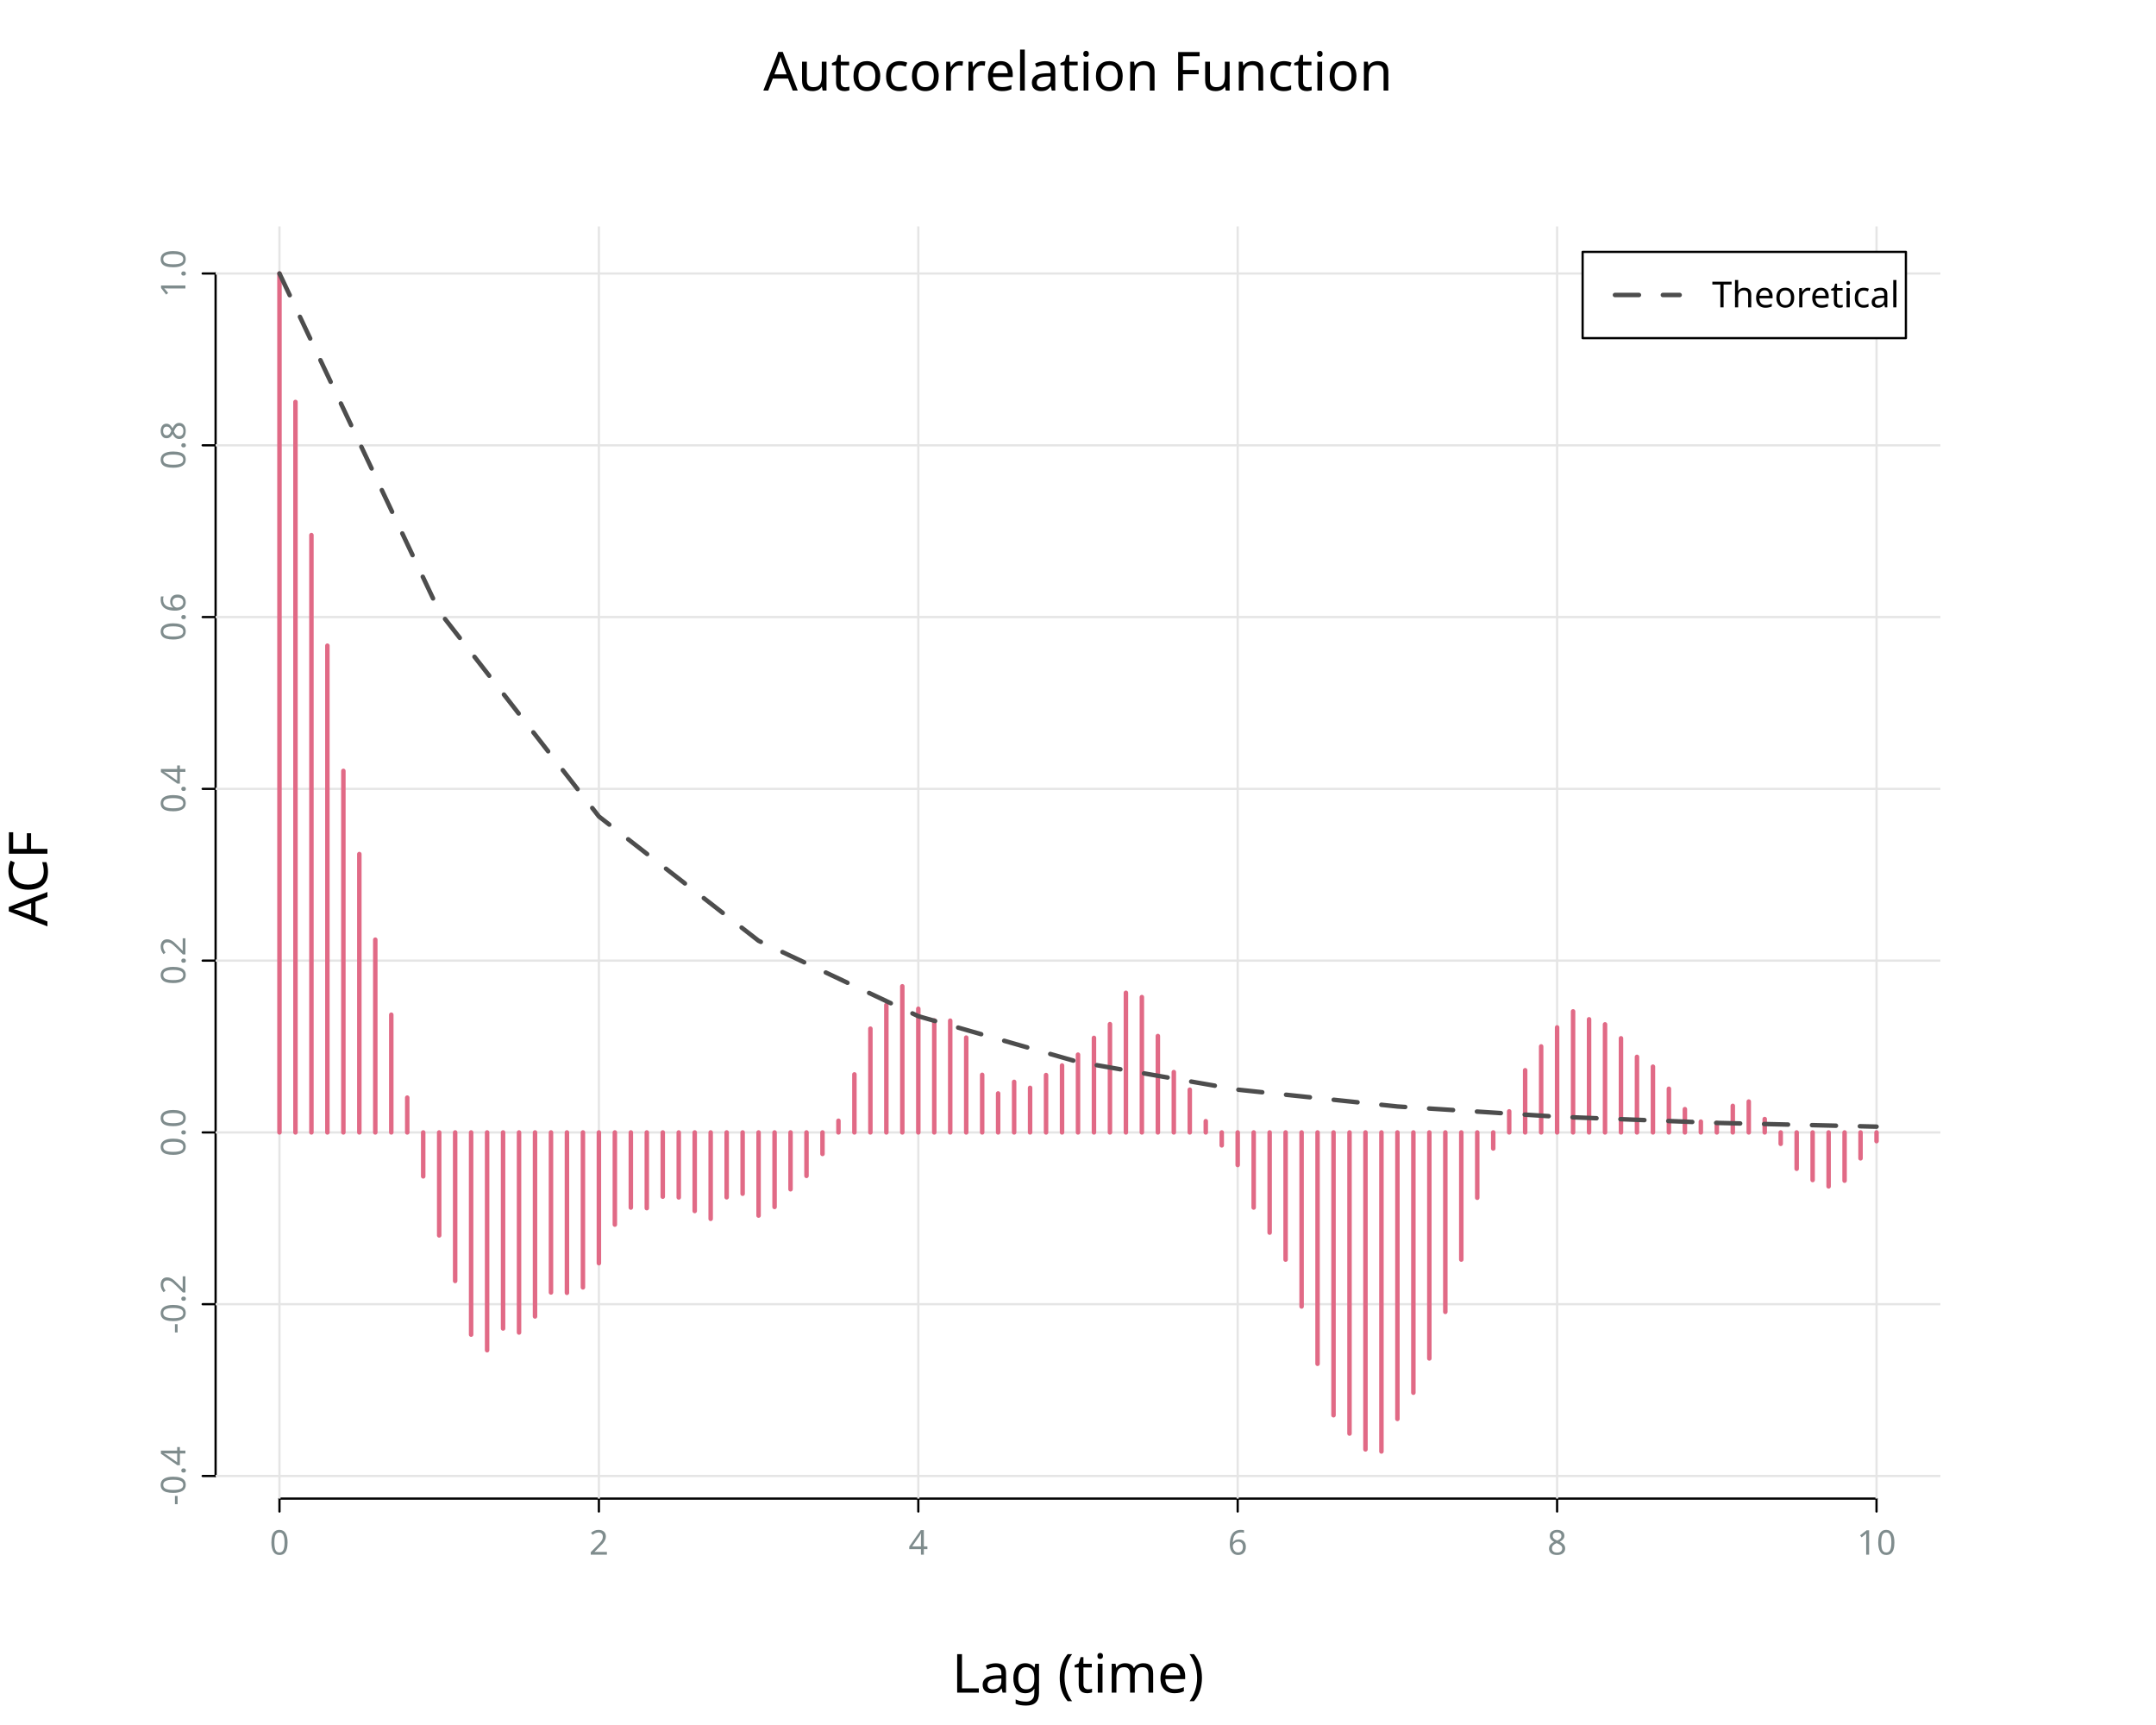
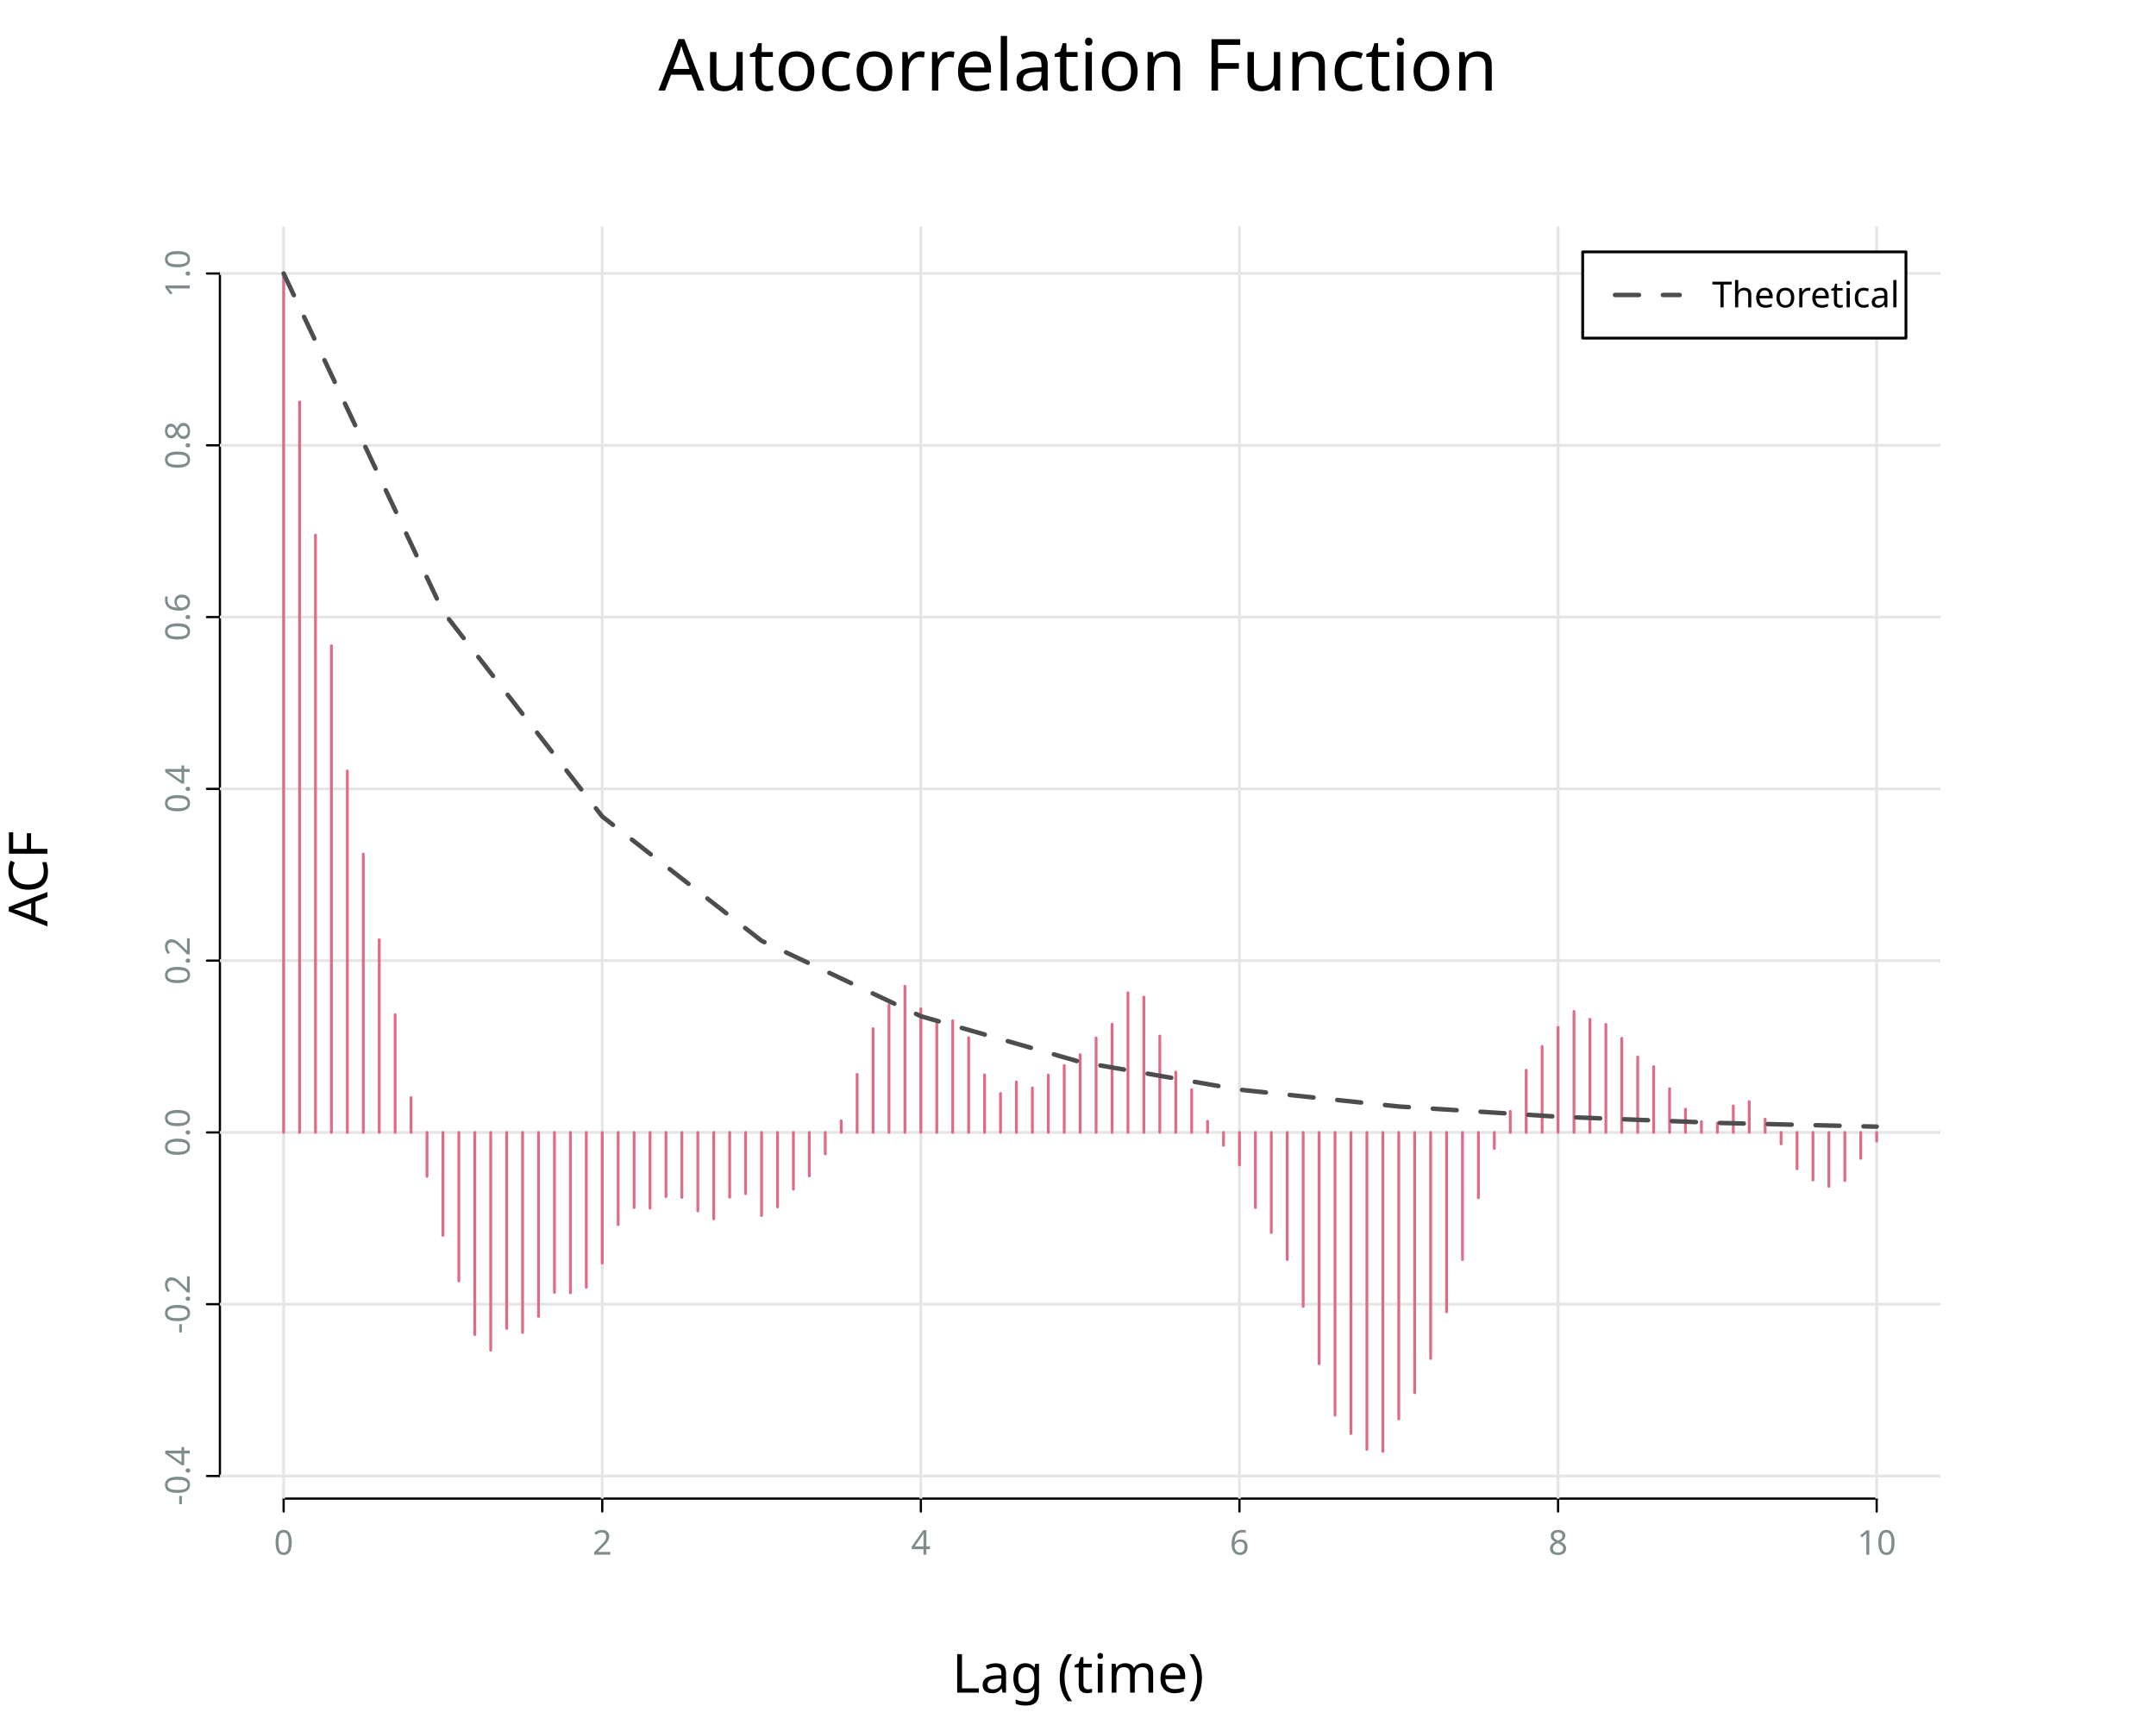
<svg xmlns="http://www.w3.org/2000/svg" class="svglite" data-engine-version="2.0" width="720.00pt" height="576.00pt" viewBox="0 0 720.00 576.00">
  <defs>
    <style type="text/css">
    .svglite line, .svglite polyline, .svglite polygon, .svglite path, .svglite rect, .svglite circle {
      fill: none;
      stroke: #000000;
      stroke-linecap: round;
      stroke-linejoin: round;
      stroke-miterlimit: 10.00;
    }
  </style>
  </defs>
  <rect width="100%" height="100%" style="stroke: none; fill: #FFFFFF;" />
  <defs>
    <clipPath id="cpMC4wMHw3MjAuMDB8MC4wMHw1NzYuMDA=">
      <rect x="0.00" y="0.00" width="720.00" height="576.00" />
    </clipPath>
  </defs>
  <g clip-path="url(#cpMC4wMHw3MjAuMDB8MC4wMHw1NzYuMDA=)">
-     <line x1="93.33" y1="500.40" x2="626.67" y2="500.40" style="stroke-width: 0.75;" />
-     <line x1="93.33" y1="500.40" x2="93.33" y2="504.72" style="stroke-width: 0.75;" />
-     <line x1="200.00" y1="500.40" x2="200.00" y2="504.72" style="stroke-width: 0.75;" />
-     <line x1="306.67" y1="500.40" x2="306.67" y2="504.72" style="stroke-width: 0.75;" />
-     <line x1="413.33" y1="500.40" x2="413.33" y2="504.72" style="stroke-width: 0.75;" />
-     <line x1="520.00" y1="500.40" x2="520.00" y2="504.72" style="stroke-width: 0.75;" />
-     <line x1="626.67" y1="500.40" x2="626.67" y2="504.72" style="stroke-width: 0.75;" />
-     <text x="93.33" y="519.12" text-anchor="middle" style="font-size: 11.40px; fill: #7F8C8D; font-family: sans;" textLength="6.34px" lengthAdjust="spacingAndGlyphs">0</text>
-     <text x="200.00" y="519.12" text-anchor="middle" style="font-size: 11.40px; fill: #7F8C8D; font-family: sans;" textLength="6.34px" lengthAdjust="spacingAndGlyphs">2</text>
-     <text x="306.67" y="519.12" text-anchor="middle" style="font-size: 11.40px; fill: #7F8C8D; font-family: sans;" textLength="6.34px" lengthAdjust="spacingAndGlyphs">4</text>
-     <text x="413.33" y="519.12" text-anchor="middle" style="font-size: 11.40px; fill: #7F8C8D; font-family: sans;" textLength="6.34px" lengthAdjust="spacingAndGlyphs">6</text>
-     <text x="520.00" y="519.12" text-anchor="middle" style="font-size: 11.40px; fill: #7F8C8D; font-family: sans;" textLength="6.34px" lengthAdjust="spacingAndGlyphs">8</text>
-     <text x="626.67" y="519.12" text-anchor="middle" style="font-size: 11.40px; fill: #7F8C8D; font-family: sans;" textLength="12.68px" lengthAdjust="spacingAndGlyphs">10</text>
-     <line x1="72.00" y1="492.85" x2="72.00" y2="91.33" style="stroke-width: 0.75;" />
-     <line x1="72.00" y1="492.85" x2="67.68" y2="492.85" style="stroke-width: 0.75;" />
-     <line x1="72.00" y1="435.49" x2="67.68" y2="435.49" style="stroke-width: 0.75;" />
-     <line x1="72.00" y1="378.13" x2="67.68" y2="378.13" style="stroke-width: 0.75;" />
-     <line x1="72.00" y1="320.77" x2="67.68" y2="320.77" style="stroke-width: 0.75;" />
-     <line x1="72.00" y1="263.41" x2="67.68" y2="263.41" style="stroke-width: 0.75;" />
-     <line x1="72.00" y1="206.05" x2="67.68" y2="206.05" style="stroke-width: 0.75;" />
-     <line x1="72.00" y1="148.69" x2="67.68" y2="148.69" style="stroke-width: 0.75;" />
-     <line x1="72.00" y1="91.33" x2="67.68" y2="91.33" style="stroke-width: 0.75;" />
-     <text transform="translate(61.92,492.85) rotate(-90)" text-anchor="middle" style="font-size: 11.40px; fill: #7F8C8D; font-family: sans;" textLength="19.64px" lengthAdjust="spacingAndGlyphs">-0.4</text>
-     <text transform="translate(61.92,435.49) rotate(-90)" text-anchor="middle" style="font-size: 11.40px; fill: #7F8C8D; font-family: sans;" textLength="19.64px" lengthAdjust="spacingAndGlyphs">-0.2</text>
-     <text transform="translate(61.92,378.13) rotate(-90)" text-anchor="middle" style="font-size: 11.40px; fill: #7F8C8D; font-family: sans;" textLength="15.85px" lengthAdjust="spacingAndGlyphs">0.0</text>
-     <text transform="translate(61.92,320.77) rotate(-90)" text-anchor="middle" style="font-size: 11.40px; fill: #7F8C8D; font-family: sans;" textLength="15.85px" lengthAdjust="spacingAndGlyphs">0.2</text>
-     <text transform="translate(61.92,263.41) rotate(-90)" text-anchor="middle" style="font-size: 11.40px; fill: #7F8C8D; font-family: sans;" textLength="15.85px" lengthAdjust="spacingAndGlyphs">0.4</text>
-     <text transform="translate(61.92,206.05) rotate(-90)" text-anchor="middle" style="font-size: 11.40px; fill: #7F8C8D; font-family: sans;" textLength="15.85px" lengthAdjust="spacingAndGlyphs">0.6</text>
-     <text transform="translate(61.92,148.69) rotate(-90)" text-anchor="middle" style="font-size: 11.40px; fill: #7F8C8D; font-family: sans;" textLength="15.85px" lengthAdjust="spacingAndGlyphs">0.8</text>
-     <text transform="translate(61.92,91.33) rotate(-90)" text-anchor="middle" style="font-size: 11.40px; fill: #7F8C8D; font-family: sans;" textLength="15.85px" lengthAdjust="spacingAndGlyphs">1.0</text>
+     <line x1="94.72" y1="500.40" x2="626.72" y2="500.40" style="stroke-width: 0.75;" />
+     <line x1="94.72" y1="500.40" x2="94.72" y2="504.72" style="stroke-width: 0.75;" />
+     <line x1="201.12" y1="500.40" x2="201.12" y2="504.72" style="stroke-width: 0.75;" />
+     <line x1="307.52" y1="500.40" x2="307.52" y2="504.72" style="stroke-width: 0.75;" />
+     <line x1="413.92" y1="500.40" x2="413.92" y2="504.72" style="stroke-width: 0.75;" />
+     <line x1="520.32" y1="500.40" x2="520.32" y2="504.72" style="stroke-width: 0.75;" />
+     <line x1="626.72" y1="500.40" x2="626.72" y2="504.72" style="stroke-width: 0.75;" />
+     <text x="94.72" y="519.12" text-anchor="middle" style="font-size: 11.40px; fill: #7F8C8D; font-family: sans;" textLength="6.34px" lengthAdjust="spacingAndGlyphs">0</text>
+     <text x="201.12" y="519.12" text-anchor="middle" style="font-size: 11.40px; fill: #7F8C8D; font-family: sans;" textLength="6.34px" lengthAdjust="spacingAndGlyphs">2</text>
+     <text x="307.52" y="519.12" text-anchor="middle" style="font-size: 11.40px; fill: #7F8C8D; font-family: sans;" textLength="6.34px" lengthAdjust="spacingAndGlyphs">4</text>
+     <text x="413.92" y="519.12" text-anchor="middle" style="font-size: 11.40px; fill: #7F8C8D; font-family: sans;" textLength="6.34px" lengthAdjust="spacingAndGlyphs">6</text>
+     <text x="520.32" y="519.12" text-anchor="middle" style="font-size: 11.40px; fill: #7F8C8D; font-family: sans;" textLength="6.34px" lengthAdjust="spacingAndGlyphs">8</text>
+     <text x="626.72" y="519.12" text-anchor="middle" style="font-size: 11.40px; fill: #7F8C8D; font-family: sans;" textLength="12.68px" lengthAdjust="spacingAndGlyphs">10</text>
+     <line x1="73.44" y1="492.85" x2="73.44" y2="91.33" style="stroke-width: 0.75;" />
+     <line x1="73.44" y1="492.85" x2="69.12" y2="492.85" style="stroke-width: 0.75;" />
+     <line x1="73.44" y1="435.49" x2="69.12" y2="435.49" style="stroke-width: 0.75;" />
+     <line x1="73.44" y1="378.13" x2="69.12" y2="378.13" style="stroke-width: 0.75;" />
+     <line x1="73.44" y1="320.77" x2="69.12" y2="320.77" style="stroke-width: 0.75;" />
+     <line x1="73.44" y1="263.41" x2="69.12" y2="263.41" style="stroke-width: 0.75;" />
+     <line x1="73.44" y1="206.05" x2="69.12" y2="206.05" style="stroke-width: 0.75;" />
+     <line x1="73.44" y1="148.69" x2="69.12" y2="148.69" style="stroke-width: 0.75;" />
+     <line x1="73.44" y1="91.33" x2="69.12" y2="91.33" style="stroke-width: 0.75;" />
+     <text transform="translate(63.36,492.85) rotate(-90)" text-anchor="middle" style="font-size: 11.40px; fill: #7F8C8D; font-family: sans;" textLength="19.64px" lengthAdjust="spacingAndGlyphs">-0.4</text>
+     <text transform="translate(63.36,435.49) rotate(-90)" text-anchor="middle" style="font-size: 11.40px; fill: #7F8C8D; font-family: sans;" textLength="19.64px" lengthAdjust="spacingAndGlyphs">-0.2</text>
+     <text transform="translate(63.36,378.13) rotate(-90)" text-anchor="middle" style="font-size: 11.40px; fill: #7F8C8D; font-family: sans;" textLength="15.85px" lengthAdjust="spacingAndGlyphs">0.0</text>
+     <text transform="translate(63.36,320.77) rotate(-90)" text-anchor="middle" style="font-size: 11.40px; fill: #7F8C8D; font-family: sans;" textLength="15.85px" lengthAdjust="spacingAndGlyphs">0.2</text>
+     <text transform="translate(63.36,263.41) rotate(-90)" text-anchor="middle" style="font-size: 11.40px; fill: #7F8C8D; font-family: sans;" textLength="15.85px" lengthAdjust="spacingAndGlyphs">0.4</text>
+     <text transform="translate(63.36,206.05) rotate(-90)" text-anchor="middle" style="font-size: 11.40px; fill: #7F8C8D; font-family: sans;" textLength="15.85px" lengthAdjust="spacingAndGlyphs">0.6</text>
+     <text transform="translate(63.36,148.69) rotate(-90)" text-anchor="middle" style="font-size: 11.40px; fill: #7F8C8D; font-family: sans;" textLength="15.85px" lengthAdjust="spacingAndGlyphs">0.8</text>
+     <text transform="translate(63.36,91.33) rotate(-90)" text-anchor="middle" style="font-size: 11.40px; fill: #7F8C8D; font-family: sans;" textLength="15.85px" lengthAdjust="spacingAndGlyphs">1.0</text>
  </g>
  <defs>
-     <clipPath id="cpNzIuMDB8NjQ4LjAwfDc1LjYwfDUwMC40MA==">
-       <rect x="72.00" y="75.60" width="576.00" height="424.80" />
+     <clipPath id="cpNzMuNDR8NjQ4LjAwfDc1LjYwfDUwMC40MA==">
+       <rect x="73.44" y="75.60" width="574.56" height="424.80" />
    </clipPath>
  </defs>
-   <g clip-path="url(#cpNzIuMDB8NjQ4LjAwfDc1LjYwfDUwMC40MA==)">
-     <line x1="72.00" y1="492.85" x2="648.00" y2="492.85" style="stroke-width: 0.75; stroke: #E5E5E5;" />
-     <line x1="72.00" y1="435.49" x2="648.00" y2="435.49" style="stroke-width: 0.75; stroke: #E5E5E5;" />
-     <line x1="72.00" y1="378.13" x2="648.00" y2="378.13" style="stroke-width: 0.75; stroke: #E5E5E5;" />
-     <line x1="72.00" y1="320.77" x2="648.00" y2="320.77" style="stroke-width: 0.75; stroke: #E5E5E5;" />
-     <line x1="72.00" y1="263.41" x2="648.00" y2="263.41" style="stroke-width: 0.75; stroke: #E5E5E5;" />
-     <line x1="72.00" y1="206.05" x2="648.00" y2="206.05" style="stroke-width: 0.75; stroke: #E5E5E5;" />
-     <line x1="72.00" y1="148.69" x2="648.00" y2="148.69" style="stroke-width: 0.75; stroke: #E5E5E5;" />
-     <line x1="72.00" y1="91.33" x2="648.00" y2="91.33" style="stroke-width: 0.75; stroke: #E5E5E5;" />
-     <line x1="93.33" y1="500.40" x2="93.33" y2="75.60" style="stroke-width: 0.75; stroke: #E5E5E5;" />
-     <line x1="200.00" y1="500.40" x2="200.00" y2="75.60" style="stroke-width: 0.75; stroke: #E5E5E5;" />
-     <line x1="306.67" y1="500.40" x2="306.67" y2="75.60" style="stroke-width: 0.75; stroke: #E5E5E5;" />
-     <line x1="413.33" y1="500.40" x2="413.33" y2="75.60" style="stroke-width: 0.75; stroke: #E5E5E5;" />
-     <line x1="520.00" y1="500.40" x2="520.00" y2="75.60" style="stroke-width: 0.75; stroke: #E5E5E5;" />
-     <line x1="626.67" y1="500.40" x2="626.67" y2="75.60" style="stroke-width: 0.75; stroke: #E5E5E5;" />
-     <line x1="93.33" y1="378.13" x2="93.33" y2="91.33" style="stroke-width: 1.50; stroke: #E16A86;" />
-     <line x1="98.67" y1="378.13" x2="98.67" y2="134.22" style="stroke-width: 1.50; stroke: #E16A86;" />
-     <line x1="104.00" y1="378.13" x2="104.00" y2="178.68" style="stroke-width: 1.50; stroke: #E16A86;" />
-     <line x1="109.33" y1="378.13" x2="109.33" y2="215.60" style="stroke-width: 1.50; stroke: #E16A86;" />
-     <line x1="114.67" y1="378.13" x2="114.67" y2="257.41" style="stroke-width: 1.50; stroke: #E16A86;" />
-     <line x1="120.00" y1="378.13" x2="120.00" y2="285.18" style="stroke-width: 1.50; stroke: #E16A86;" />
-     <line x1="125.33" y1="378.13" x2="125.33" y2="313.77" style="stroke-width: 1.50; stroke: #E16A86;" />
-     <line x1="130.67" y1="378.13" x2="130.67" y2="338.82" style="stroke-width: 1.50; stroke: #E16A86;" />
-     <line x1="136.00" y1="378.13" x2="136.00" y2="366.51" style="stroke-width: 1.50; stroke: #E16A86;" />
-     <line x1="141.33" y1="378.13" x2="141.33" y2="392.81" style="stroke-width: 1.50; stroke: #E16A86;" />
-     <line x1="146.67" y1="378.13" x2="146.67" y2="412.52" style="stroke-width: 1.50; stroke: #E16A86;" />
-     <line x1="152.00" y1="378.13" x2="152.00" y2="427.73" style="stroke-width: 1.50; stroke: #E16A86;" />
-     <line x1="157.33" y1="378.13" x2="157.33" y2="445.65" style="stroke-width: 1.50; stroke: #E16A86;" />
-     <line x1="162.67" y1="378.13" x2="162.67" y2="450.86" style="stroke-width: 1.50; stroke: #E16A86;" />
-     <line x1="168.00" y1="378.13" x2="168.00" y2="443.60" style="stroke-width: 1.50; stroke: #E16A86;" />
-     <line x1="173.33" y1="378.13" x2="173.33" y2="444.95" style="stroke-width: 1.50; stroke: #E16A86;" />
-     <line x1="178.67" y1="378.13" x2="178.67" y2="439.58" style="stroke-width: 1.50; stroke: #E16A86;" />
-     <line x1="184.00" y1="378.13" x2="184.00" y2="431.57" style="stroke-width: 1.50; stroke: #E16A86;" />
-     <line x1="189.33" y1="378.13" x2="189.33" y2="431.69" style="stroke-width: 1.50; stroke: #E16A86;" />
-     <line x1="194.67" y1="378.13" x2="194.67" y2="429.87" style="stroke-width: 1.50; stroke: #E16A86;" />
-     <line x1="200.00" y1="378.13" x2="200.00" y2="421.80" style="stroke-width: 1.50; stroke: #E16A86;" />
-     <line x1="205.33" y1="378.13" x2="205.33" y2="408.91" style="stroke-width: 1.50; stroke: #E16A86;" />
-     <line x1="210.67" y1="378.13" x2="210.67" y2="403.23" style="stroke-width: 1.50; stroke: #E16A86;" />
-     <line x1="216.00" y1="378.13" x2="216.00" y2="403.42" style="stroke-width: 1.50; stroke: #E16A86;" />
-     <line x1="221.33" y1="378.13" x2="221.33" y2="399.59" style="stroke-width: 1.50; stroke: #E16A86;" />
-     <line x1="226.67" y1="378.13" x2="226.67" y2="399.84" style="stroke-width: 1.50; stroke: #E16A86;" />
-     <line x1="232.00" y1="378.13" x2="232.00" y2="404.37" style="stroke-width: 1.50; stroke: #E16A86;" />
-     <line x1="237.33" y1="378.13" x2="237.33" y2="406.99" style="stroke-width: 1.50; stroke: #E16A86;" />
-     <line x1="242.67" y1="378.13" x2="242.67" y2="399.79" style="stroke-width: 1.50; stroke: #E16A86;" />
-     <line x1="248.00" y1="378.13" x2="248.00" y2="398.60" style="stroke-width: 1.50; stroke: #E16A86;" />
-     <line x1="253.33" y1="378.13" x2="253.33" y2="405.90" style="stroke-width: 1.50; stroke: #E16A86;" />
-     <line x1="258.67" y1="378.13" x2="258.67" y2="403.02" style="stroke-width: 1.50; stroke: #E16A86;" />
-     <line x1="264.00" y1="378.13" x2="264.00" y2="397.12" style="stroke-width: 1.50; stroke: #E16A86;" />
-     <line x1="269.33" y1="378.13" x2="269.33" y2="392.65" style="stroke-width: 1.50; stroke: #E16A86;" />
-     <line x1="274.67" y1="378.13" x2="274.67" y2="385.32" style="stroke-width: 1.50; stroke: #E16A86;" />
-     <line x1="280.00" y1="378.13" x2="280.00" y2="374.23" style="stroke-width: 1.50; stroke: #E16A86;" />
-     <line x1="285.33" y1="378.13" x2="285.33" y2="358.75" style="stroke-width: 1.50; stroke: #E16A86;" />
-     <line x1="290.67" y1="378.13" x2="290.67" y2="343.48" style="stroke-width: 1.50; stroke: #E16A86;" />
-     <line x1="296.00" y1="378.13" x2="296.00" y2="335.57" style="stroke-width: 1.50; stroke: #E16A86;" />
-     <line x1="301.33" y1="378.13" x2="301.33" y2="329.33" style="stroke-width: 1.50; stroke: #E16A86;" />
-     <line x1="306.67" y1="378.13" x2="306.67" y2="336.83" style="stroke-width: 1.50; stroke: #E16A86;" />
-     <line x1="312.00" y1="378.13" x2="312.00" y2="340.74" style="stroke-width: 1.50; stroke: #E16A86;" />
-     <line x1="317.33" y1="378.13" x2="317.33" y2="340.81" style="stroke-width: 1.50; stroke: #E16A86;" />
-     <line x1="322.67" y1="378.13" x2="322.67" y2="346.47" style="stroke-width: 1.50; stroke: #E16A86;" />
-     <line x1="328.00" y1="378.13" x2="328.00" y2="358.90" style="stroke-width: 1.50; stroke: #E16A86;" />
-     <line x1="333.33" y1="378.13" x2="333.33" y2="365.11" style="stroke-width: 1.50; stroke: #E16A86;" />
-     <line x1="338.67" y1="378.13" x2="338.67" y2="361.25" style="stroke-width: 1.50; stroke: #E16A86;" />
-     <line x1="344.00" y1="378.13" x2="344.00" y2="363.24" style="stroke-width: 1.50; stroke: #E16A86;" />
-     <line x1="349.33" y1="378.13" x2="349.33" y2="358.97" style="stroke-width: 1.50; stroke: #E16A86;" />
-     <line x1="354.67" y1="378.13" x2="354.67" y2="355.77" style="stroke-width: 1.50; stroke: #E16A86;" />
-     <line x1="360.00" y1="378.13" x2="360.00" y2="352.16" style="stroke-width: 1.50; stroke: #E16A86;" />
-     <line x1="365.33" y1="378.13" x2="365.33" y2="346.56" style="stroke-width: 1.50; stroke: #E16A86;" />
-     <line x1="370.67" y1="378.13" x2="370.67" y2="341.97" style="stroke-width: 1.50; stroke: #E16A86;" />
-     <line x1="376.00" y1="378.13" x2="376.00" y2="331.50" style="stroke-width: 1.50; stroke: #E16A86;" />
-     <line x1="381.33" y1="378.13" x2="381.33" y2="332.94" style="stroke-width: 1.50; stroke: #E16A86;" />
-     <line x1="386.67" y1="378.13" x2="386.67" y2="345.94" style="stroke-width: 1.50; stroke: #E16A86;" />
-     <line x1="392.00" y1="378.13" x2="392.00" y2="357.98" style="stroke-width: 1.50; stroke: #E16A86;" />
-     <line x1="397.33" y1="378.13" x2="397.33" y2="363.86" style="stroke-width: 1.50; stroke: #E16A86;" />
-     <line x1="402.67" y1="378.13" x2="402.67" y2="374.37" style="stroke-width: 1.50; stroke: #E16A86;" />
-     <line x1="408.00" y1="378.13" x2="408.00" y2="382.46" style="stroke-width: 1.50; stroke: #E16A86;" />
-     <line x1="413.33" y1="378.13" x2="413.33" y2="389.01" style="stroke-width: 1.50; stroke: #E16A86;" />
-     <line x1="418.67" y1="378.13" x2="418.67" y2="403.21" style="stroke-width: 1.50; stroke: #E16A86;" />
-     <line x1="424.00" y1="378.13" x2="424.00" y2="411.59" style="stroke-width: 1.50; stroke: #E16A86;" />
-     <line x1="429.33" y1="378.13" x2="429.33" y2="420.60" style="stroke-width: 1.50; stroke: #E16A86;" />
-     <line x1="434.67" y1="378.13" x2="434.67" y2="436.25" style="stroke-width: 1.50; stroke: #E16A86;" />
-     <line x1="440.00" y1="378.13" x2="440.00" y2="455.39" style="stroke-width: 1.50; stroke: #E16A86;" />
-     <line x1="445.33" y1="378.13" x2="445.33" y2="472.57" style="stroke-width: 1.50; stroke: #E16A86;" />
-     <line x1="450.67" y1="378.13" x2="450.67" y2="478.69" style="stroke-width: 1.50; stroke: #E16A86;" />
-     <line x1="456.00" y1="378.13" x2="456.00" y2="483.97" style="stroke-width: 1.50; stroke: #E16A86;" />
-     <line x1="461.33" y1="378.13" x2="461.33" y2="484.67" style="stroke-width: 1.50; stroke: #E16A86;" />
-     <line x1="466.67" y1="378.13" x2="466.67" y2="473.80" style="stroke-width: 1.50; stroke: #E16A86;" />
-     <line x1="472.00" y1="378.13" x2="472.00" y2="465.04" style="stroke-width: 1.50; stroke: #E16A86;" />
-     <line x1="477.33" y1="378.13" x2="477.33" y2="453.61" style="stroke-width: 1.50; stroke: #E16A86;" />
-     <line x1="482.67" y1="378.13" x2="482.67" y2="438.05" style="stroke-width: 1.50; stroke: #E16A86;" />
-     <line x1="488.00" y1="378.13" x2="488.00" y2="420.59" style="stroke-width: 1.50; stroke: #E16A86;" />
-     <line x1="493.33" y1="378.13" x2="493.33" y2="399.95" style="stroke-width: 1.50; stroke: #E16A86;" />
-     <line x1="498.67" y1="378.13" x2="498.67" y2="383.50" style="stroke-width: 1.50; stroke: #E16A86;" />
-     <line x1="504.00" y1="378.13" x2="504.00" y2="371.09" style="stroke-width: 1.50; stroke: #E16A86;" />
-     <line x1="509.33" y1="378.13" x2="509.33" y2="357.36" style="stroke-width: 1.50; stroke: #E16A86;" />
-     <line x1="514.67" y1="378.13" x2="514.67" y2="349.41" style="stroke-width: 1.50; stroke: #E16A86;" />
-     <line x1="520.00" y1="378.13" x2="520.00" y2="343.06" style="stroke-width: 1.50; stroke: #E16A86;" />
-     <line x1="525.33" y1="378.13" x2="525.33" y2="337.71" style="stroke-width: 1.50; stroke: #E16A86;" />
-     <line x1="530.67" y1="378.13" x2="530.67" y2="340.35" style="stroke-width: 1.50; stroke: #E16A86;" />
-     <line x1="536.00" y1="378.13" x2="536.00" y2="342.05" style="stroke-width: 1.50; stroke: #E16A86;" />
-     <line x1="541.33" y1="378.13" x2="541.33" y2="346.70" style="stroke-width: 1.50; stroke: #E16A86;" />
-     <line x1="546.67" y1="378.13" x2="546.67" y2="352.90" style="stroke-width: 1.50; stroke: #E16A86;" />
-     <line x1="552.00" y1="378.13" x2="552.00" y2="356.17" style="stroke-width: 1.50; stroke: #E16A86;" />
-     <line x1="557.33" y1="378.13" x2="557.33" y2="363.55" style="stroke-width: 1.50; stroke: #E16A86;" />
-     <line x1="562.67" y1="378.13" x2="562.67" y2="370.36" style="stroke-width: 1.50; stroke: #E16A86;" />
-     <line x1="568.00" y1="378.13" x2="568.00" y2="374.52" style="stroke-width: 1.50; stroke: #E16A86;" />
-     <line x1="573.33" y1="378.13" x2="573.33" y2="375.00" style="stroke-width: 1.50; stroke: #E16A86;" />
-     <line x1="578.67" y1="378.13" x2="578.67" y2="369.26" style="stroke-width: 1.50; stroke: #E16A86;" />
-     <line x1="584.00" y1="378.13" x2="584.00" y2="367.82" style="stroke-width: 1.50; stroke: #E16A86;" />
-     <line x1="589.33" y1="378.13" x2="589.33" y2="373.66" style="stroke-width: 1.50; stroke: #E16A86;" />
-     <line x1="594.67" y1="378.13" x2="594.67" y2="381.95" style="stroke-width: 1.50; stroke: #E16A86;" />
-     <line x1="600.00" y1="378.13" x2="600.00" y2="390.27" style="stroke-width: 1.50; stroke: #E16A86;" />
-     <line x1="605.33" y1="378.13" x2="605.33" y2="394.03" style="stroke-width: 1.50; stroke: #E16A86;" />
-     <line x1="610.67" y1="378.13" x2="610.67" y2="396.15" style="stroke-width: 1.50; stroke: #E16A86;" />
-     <line x1="616.00" y1="378.13" x2="616.00" y2="394.24" style="stroke-width: 1.50; stroke: #E16A86;" />
-     <line x1="621.33" y1="378.13" x2="621.33" y2="386.79" style="stroke-width: 1.50; stroke: #E16A86;" />
-     <line x1="626.67" y1="378.13" x2="626.67" y2="381.05" style="stroke-width: 1.50; stroke: #E16A86;" />
-     <polyline points="93.33,91.33 146.67,204.18 200.00,272.63 253.33,314.14 306.67,339.32 360.00,354.59 413.33,363.85 466.67,369.47 520.00,372.88 573.33,374.95 626.67,376.20 " style="stroke-width: 1.50; stroke: #4D4D4D; stroke-dasharray: 8.00,8.00;" />
+   <g clip-path="url(#cpNzMuNDR8NjQ4LjAwfDc1LjYwfDUwMC40MA==)">
+     <line x1="73.44" y1="492.85" x2="648.00" y2="492.85" style="stroke-width: 0.94; stroke: #E5E5E5;" />
+     <line x1="73.44" y1="435.49" x2="648.00" y2="435.49" style="stroke-width: 0.94; stroke: #E5E5E5;" />
+     <line x1="73.44" y1="378.13" x2="648.00" y2="378.13" style="stroke-width: 0.94; stroke: #E5E5E5;" />
+     <line x1="73.44" y1="320.77" x2="648.00" y2="320.77" style="stroke-width: 0.94; stroke: #E5E5E5;" />
+     <line x1="73.44" y1="263.41" x2="648.00" y2="263.41" style="stroke-width: 0.94; stroke: #E5E5E5;" />
+     <line x1="73.44" y1="206.05" x2="648.00" y2="206.05" style="stroke-width: 0.94; stroke: #E5E5E5;" />
+     <line x1="73.44" y1="148.69" x2="648.00" y2="148.69" style="stroke-width: 0.94; stroke: #E5E5E5;" />
+     <line x1="73.44" y1="91.33" x2="648.00" y2="91.33" style="stroke-width: 0.94; stroke: #E5E5E5;" />
+     <line x1="94.72" y1="500.40" x2="94.72" y2="75.60" style="stroke-width: 0.94; stroke: #E5E5E5;" />
+     <line x1="201.12" y1="500.40" x2="201.12" y2="75.60" style="stroke-width: 0.94; stroke: #E5E5E5;" />
+     <line x1="307.52" y1="500.40" x2="307.52" y2="75.60" style="stroke-width: 0.94; stroke: #E5E5E5;" />
+     <line x1="413.92" y1="500.40" x2="413.92" y2="75.60" style="stroke-width: 0.94; stroke: #E5E5E5;" />
+     <line x1="520.32" y1="500.40" x2="520.32" y2="75.60" style="stroke-width: 0.94; stroke: #E5E5E5;" />
+     <line x1="626.72" y1="500.40" x2="626.72" y2="75.60" style="stroke-width: 0.94; stroke: #E5E5E5;" />
+     <line x1="94.72" y1="378.13" x2="94.72" y2="91.33" style="stroke-width: 0.94; stroke: #E16A86;" />
+     <line x1="100.04" y1="378.13" x2="100.04" y2="134.22" style="stroke-width: 0.94; stroke: #E16A86;" />
+     <line x1="105.36" y1="378.13" x2="105.36" y2="178.68" style="stroke-width: 0.94; stroke: #E16A86;" />
+     <line x1="110.68" y1="378.13" x2="110.68" y2="215.60" style="stroke-width: 0.94; stroke: #E16A86;" />
+     <line x1="116.00" y1="378.13" x2="116.00" y2="257.41" style="stroke-width: 0.94; stroke: #E16A86;" />
+     <line x1="121.32" y1="378.13" x2="121.32" y2="285.18" style="stroke-width: 0.94; stroke: #E16A86;" />
+     <line x1="126.64" y1="378.13" x2="126.64" y2="313.77" style="stroke-width: 0.94; stroke: #E16A86;" />
+     <line x1="131.96" y1="378.13" x2="131.96" y2="338.82" style="stroke-width: 0.94; stroke: #E16A86;" />
+     <line x1="137.28" y1="378.13" x2="137.28" y2="366.51" style="stroke-width: 0.94; stroke: #E16A86;" />
+     <line x1="142.60" y1="378.13" x2="142.60" y2="392.81" style="stroke-width: 0.94; stroke: #E16A86;" />
+     <line x1="147.92" y1="378.13" x2="147.92" y2="412.52" style="stroke-width: 0.94; stroke: #E16A86;" />
+     <line x1="153.24" y1="378.13" x2="153.24" y2="427.73" style="stroke-width: 0.94; stroke: #E16A86;" />
+     <line x1="158.56" y1="378.13" x2="158.56" y2="445.65" style="stroke-width: 0.94; stroke: #E16A86;" />
+     <line x1="163.88" y1="378.13" x2="163.88" y2="450.86" style="stroke-width: 0.94; stroke: #E16A86;" />
+     <line x1="169.20" y1="378.13" x2="169.20" y2="443.60" style="stroke-width: 0.94; stroke: #E16A86;" />
+     <line x1="174.52" y1="378.13" x2="174.52" y2="444.95" style="stroke-width: 0.94; stroke: #E16A86;" />
+     <line x1="179.84" y1="378.13" x2="179.84" y2="439.58" style="stroke-width: 0.94; stroke: #E16A86;" />
+     <line x1="185.16" y1="378.13" x2="185.16" y2="431.57" style="stroke-width: 0.94; stroke: #E16A86;" />
+     <line x1="190.48" y1="378.13" x2="190.48" y2="431.69" style="stroke-width: 0.94; stroke: #E16A86;" />
+     <line x1="195.80" y1="378.13" x2="195.80" y2="429.87" style="stroke-width: 0.94; stroke: #E16A86;" />
+     <line x1="201.12" y1="378.13" x2="201.12" y2="421.80" style="stroke-width: 0.94; stroke: #E16A86;" />
+     <line x1="206.44" y1="378.13" x2="206.44" y2="408.91" style="stroke-width: 0.94; stroke: #E16A86;" />
+     <line x1="211.76" y1="378.13" x2="211.76" y2="403.23" style="stroke-width: 0.94; stroke: #E16A86;" />
+     <line x1="217.08" y1="378.13" x2="217.08" y2="403.42" style="stroke-width: 0.94; stroke: #E16A86;" />
+     <line x1="222.40" y1="378.13" x2="222.40" y2="399.59" style="stroke-width: 0.94; stroke: #E16A86;" />
+     <line x1="227.72" y1="378.13" x2="227.72" y2="399.84" style="stroke-width: 0.94; stroke: #E16A86;" />
+     <line x1="233.04" y1="378.13" x2="233.04" y2="404.37" style="stroke-width: 0.94; stroke: #E16A86;" />
+     <line x1="238.36" y1="378.13" x2="238.36" y2="406.99" style="stroke-width: 0.94; stroke: #E16A86;" />
+     <line x1="243.68" y1="378.13" x2="243.68" y2="399.79" style="stroke-width: 0.94; stroke: #E16A86;" />
+     <line x1="249.00" y1="378.13" x2="249.00" y2="398.60" style="stroke-width: 0.94; stroke: #E16A86;" />
+     <line x1="254.32" y1="378.13" x2="254.32" y2="405.90" style="stroke-width: 0.94; stroke: #E16A86;" />
+     <line x1="259.64" y1="378.13" x2="259.64" y2="403.02" style="stroke-width: 0.94; stroke: #E16A86;" />
+     <line x1="264.96" y1="378.13" x2="264.96" y2="397.12" style="stroke-width: 0.94; stroke: #E16A86;" />
+     <line x1="270.28" y1="378.13" x2="270.28" y2="392.65" style="stroke-width: 0.94; stroke: #E16A86;" />
+     <line x1="275.60" y1="378.13" x2="275.60" y2="385.32" style="stroke-width: 0.94; stroke: #E16A86;" />
+     <line x1="280.92" y1="378.13" x2="280.92" y2="374.23" style="stroke-width: 0.94; stroke: #E16A86;" />
+     <line x1="286.24" y1="378.13" x2="286.24" y2="358.75" style="stroke-width: 0.94; stroke: #E16A86;" />
+     <line x1="291.56" y1="378.13" x2="291.56" y2="343.48" style="stroke-width: 0.94; stroke: #E16A86;" />
+     <line x1="296.88" y1="378.13" x2="296.88" y2="335.57" style="stroke-width: 0.94; stroke: #E16A86;" />
+     <line x1="302.20" y1="378.13" x2="302.20" y2="329.33" style="stroke-width: 0.94; stroke: #E16A86;" />
+     <line x1="307.52" y1="378.13" x2="307.52" y2="336.83" style="stroke-width: 0.94; stroke: #E16A86;" />
+     <line x1="312.84" y1="378.13" x2="312.84" y2="340.74" style="stroke-width: 0.94; stroke: #E16A86;" />
+     <line x1="318.16" y1="378.13" x2="318.16" y2="340.81" style="stroke-width: 0.94; stroke: #E16A86;" />
+     <line x1="323.48" y1="378.13" x2="323.48" y2="346.47" style="stroke-width: 0.94; stroke: #E16A86;" />
+     <line x1="328.80" y1="378.13" x2="328.80" y2="358.90" style="stroke-width: 0.94; stroke: #E16A86;" />
+     <line x1="334.12" y1="378.13" x2="334.12" y2="365.11" style="stroke-width: 0.94; stroke: #E16A86;" />
+     <line x1="339.44" y1="378.13" x2="339.44" y2="361.25" style="stroke-width: 0.94; stroke: #E16A86;" />
+     <line x1="344.76" y1="378.13" x2="344.76" y2="363.24" style="stroke-width: 0.94; stroke: #E16A86;" />
+     <line x1="350.08" y1="378.13" x2="350.08" y2="358.97" style="stroke-width: 0.94; stroke: #E16A86;" />
+     <line x1="355.40" y1="378.13" x2="355.40" y2="355.77" style="stroke-width: 0.94; stroke: #E16A86;" />
+     <line x1="360.72" y1="378.13" x2="360.72" y2="352.16" style="stroke-width: 0.94; stroke: #E16A86;" />
+     <line x1="366.04" y1="378.13" x2="366.04" y2="346.56" style="stroke-width: 0.94; stroke: #E16A86;" />
+     <line x1="371.36" y1="378.13" x2="371.36" y2="341.97" style="stroke-width: 0.94; stroke: #E16A86;" />
+     <line x1="376.68" y1="378.13" x2="376.68" y2="331.50" style="stroke-width: 0.94; stroke: #E16A86;" />
+     <line x1="382.00" y1="378.13" x2="382.00" y2="332.94" style="stroke-width: 0.94; stroke: #E16A86;" />
+     <line x1="387.32" y1="378.13" x2="387.32" y2="345.94" style="stroke-width: 0.94; stroke: #E16A86;" />
+     <line x1="392.64" y1="378.13" x2="392.64" y2="357.98" style="stroke-width: 0.94; stroke: #E16A86;" />
+     <line x1="397.96" y1="378.13" x2="397.96" y2="363.86" style="stroke-width: 0.94; stroke: #E16A86;" />
+     <line x1="403.28" y1="378.13" x2="403.28" y2="374.37" style="stroke-width: 0.94; stroke: #E16A86;" />
+     <line x1="408.60" y1="378.13" x2="408.60" y2="382.46" style="stroke-width: 0.94; stroke: #E16A86;" />
+     <line x1="413.92" y1="378.13" x2="413.92" y2="389.01" style="stroke-width: 0.94; stroke: #E16A86;" />
+     <line x1="419.24" y1="378.13" x2="419.24" y2="403.21" style="stroke-width: 0.94; stroke: #E16A86;" />
+     <line x1="424.56" y1="378.13" x2="424.56" y2="411.59" style="stroke-width: 0.94; stroke: #E16A86;" />
+     <line x1="429.88" y1="378.13" x2="429.88" y2="420.60" style="stroke-width: 0.94; stroke: #E16A86;" />
+     <line x1="435.20" y1="378.13" x2="435.20" y2="436.25" style="stroke-width: 0.94; stroke: #E16A86;" />
+     <line x1="440.52" y1="378.13" x2="440.52" y2="455.39" style="stroke-width: 0.94; stroke: #E16A86;" />
+     <line x1="445.84" y1="378.13" x2="445.84" y2="472.57" style="stroke-width: 0.94; stroke: #E16A86;" />
+     <line x1="451.16" y1="378.13" x2="451.16" y2="478.69" style="stroke-width: 0.94; stroke: #E16A86;" />
+     <line x1="456.48" y1="378.13" x2="456.48" y2="483.97" style="stroke-width: 0.94; stroke: #E16A86;" />
+     <line x1="461.80" y1="378.13" x2="461.80" y2="484.67" style="stroke-width: 0.94; stroke: #E16A86;" />
+     <line x1="467.12" y1="378.13" x2="467.12" y2="473.80" style="stroke-width: 0.94; stroke: #E16A86;" />
+     <line x1="472.44" y1="378.13" x2="472.44" y2="465.04" style="stroke-width: 0.94; stroke: #E16A86;" />
+     <line x1="477.76" y1="378.13" x2="477.76" y2="453.61" style="stroke-width: 0.94; stroke: #E16A86;" />
+     <line x1="483.08" y1="378.13" x2="483.08" y2="438.05" style="stroke-width: 0.94; stroke: #E16A86;" />
+     <line x1="488.40" y1="378.13" x2="488.40" y2="420.59" style="stroke-width: 0.94; stroke: #E16A86;" />
+     <line x1="493.72" y1="378.13" x2="493.72" y2="399.95" style="stroke-width: 0.94; stroke: #E16A86;" />
+     <line x1="499.04" y1="378.13" x2="499.04" y2="383.50" style="stroke-width: 0.94; stroke: #E16A86;" />
+     <line x1="504.36" y1="378.13" x2="504.36" y2="371.09" style="stroke-width: 0.94; stroke: #E16A86;" />
+     <line x1="509.68" y1="378.13" x2="509.68" y2="357.36" style="stroke-width: 0.94; stroke: #E16A86;" />
+     <line x1="515.00" y1="378.13" x2="515.00" y2="349.41" style="stroke-width: 0.94; stroke: #E16A86;" />
+     <line x1="520.32" y1="378.13" x2="520.32" y2="343.06" style="stroke-width: 0.94; stroke: #E16A86;" />
+     <line x1="525.64" y1="378.13" x2="525.64" y2="337.71" style="stroke-width: 0.94; stroke: #E16A86;" />
+     <line x1="530.96" y1="378.13" x2="530.96" y2="340.35" style="stroke-width: 0.94; stroke: #E16A86;" />
+     <line x1="536.28" y1="378.13" x2="536.28" y2="342.05" style="stroke-width: 0.94; stroke: #E16A86;" />
+     <line x1="541.60" y1="378.13" x2="541.60" y2="346.70" style="stroke-width: 0.94; stroke: #E16A86;" />
+     <line x1="546.92" y1="378.13" x2="546.92" y2="352.90" style="stroke-width: 0.94; stroke: #E16A86;" />
+     <line x1="552.24" y1="378.13" x2="552.24" y2="356.17" style="stroke-width: 0.94; stroke: #E16A86;" />
+     <line x1="557.56" y1="378.13" x2="557.56" y2="363.55" style="stroke-width: 0.94; stroke: #E16A86;" />
+     <line x1="562.88" y1="378.13" x2="562.88" y2="370.36" style="stroke-width: 0.94; stroke: #E16A86;" />
+     <line x1="568.20" y1="378.13" x2="568.20" y2="374.52" style="stroke-width: 0.94; stroke: #E16A86;" />
+     <line x1="573.52" y1="378.13" x2="573.52" y2="375.00" style="stroke-width: 0.94; stroke: #E16A86;" />
+     <line x1="578.84" y1="378.13" x2="578.84" y2="369.26" style="stroke-width: 0.94; stroke: #E16A86;" />
+     <line x1="584.16" y1="378.13" x2="584.16" y2="367.82" style="stroke-width: 0.94; stroke: #E16A86;" />
+     <line x1="589.48" y1="378.13" x2="589.48" y2="373.66" style="stroke-width: 0.94; stroke: #E16A86;" />
+     <line x1="594.80" y1="378.13" x2="594.80" y2="381.95" style="stroke-width: 0.94; stroke: #E16A86;" />
+     <line x1="600.12" y1="378.13" x2="600.12" y2="390.27" style="stroke-width: 0.94; stroke: #E16A86;" />
+     <line x1="605.44" y1="378.13" x2="605.44" y2="394.03" style="stroke-width: 0.94; stroke: #E16A86;" />
+     <line x1="610.76" y1="378.13" x2="610.76" y2="396.15" style="stroke-width: 0.94; stroke: #E16A86;" />
+     <line x1="616.08" y1="378.13" x2="616.08" y2="394.24" style="stroke-width: 0.94; stroke: #E16A86;" />
+     <line x1="621.40" y1="378.13" x2="621.40" y2="386.79" style="stroke-width: 0.94; stroke: #E16A86;" />
+     <line x1="626.72" y1="378.13" x2="626.72" y2="381.05" style="stroke-width: 0.94; stroke: #E16A86;" />
+     <polyline points="94.72,91.33 147.92,204.18 201.12,272.63 254.32,314.14 307.52,339.32 360.72,354.59 413.92,363.85 467.12,369.47 520.32,372.88 573.52,374.95 626.72,376.20 " style="stroke-width: 1.50; stroke: #4D4D4D; stroke-dasharray: 8.00,8.00;" />
  </g>
  <g clip-path="url(#cpMC4wMHw3MjAuMDB8MC4wMHw1NzYuMDA=)">
-     <text x="360.00" y="30.24" text-anchor="middle" style="font-size: 18.00px; font-family: sans;" textLength="195.12px" lengthAdjust="spacingAndGlyphs">Autocorrelation Function</text>
+     <text x="360.00" y="30.24" text-anchor="middle" style="font-size: 24.00px; font-family: sans;" textLength="260.16px" lengthAdjust="spacingAndGlyphs">Autocorrelation Function</text>
    <text x="360.00" y="565.20" text-anchor="middle" style="font-size: 18.00px; font-family: sans;" textLength="81.03px" lengthAdjust="spacingAndGlyphs">Lag (time)</text>
    <text transform="translate(15.84,293.40) rotate(-90)" text-anchor="middle" style="font-size: 18.00px; font-family: sans;" textLength="36.01px" lengthAdjust="spacingAndGlyphs">ACF</text>
  </g>
-   <g clip-path="url(#cpNzIuMDB8NjQ4LjAwfDc1LjYwfDUwMC40MA==)">
+   <g clip-path="url(#cpNzMuNDR8NjQ4LjAwfDc1LjYwfDUwMC40MA==)">
</g>
  <g clip-path="url(#cpMC4wMHw3MjAuMDB8MC4wMHw1NzYuMDA=)">
-     <rect x="528.52" y="84.10" width="107.96" height="28.80" style="stroke-width: 0.75; fill: #FFFFFF;" />
-     <line x1="539.32" y1="98.50" x2="560.92" y2="98.50" style="stroke-width: 1.50; stroke: #4D4D4D; stroke-dasharray: 8.00,8.00;" />
-     <text x="571.72" y="102.63" style="font-size: 12.00px; font-family: sans;" textLength="59.36px" lengthAdjust="spacingAndGlyphs">Theoretical</text>
+     <rect x="528.54" y="84.10" width="107.96" height="28.80" style="stroke-width: 0.94; fill: #FFFFFF;" />
+     <line x1="539.34" y1="98.50" x2="560.94" y2="98.50" style="stroke-width: 1.50; stroke: #4D4D4D; stroke-dasharray: 8.00,8.00;" />
+     <text x="571.74" y="102.63" style="font-size: 12.00px; font-family: sans;" textLength="59.36px" lengthAdjust="spacingAndGlyphs">Theoretical</text>
  </g>
  <defs>
    <clipPath id="cpODcuODR8NjYwLjk2fDEwMi4yNHw0NzAuMTY=">
      <rect x="87.84" y="102.24" width="573.12" height="367.92" />
    </clipPath>
  </defs>
  <g clip-path="url(#cpODcuODR8NjYwLjk2fDEwMi4yNHw0NzAuMTY=)">
</g>
</svg>
